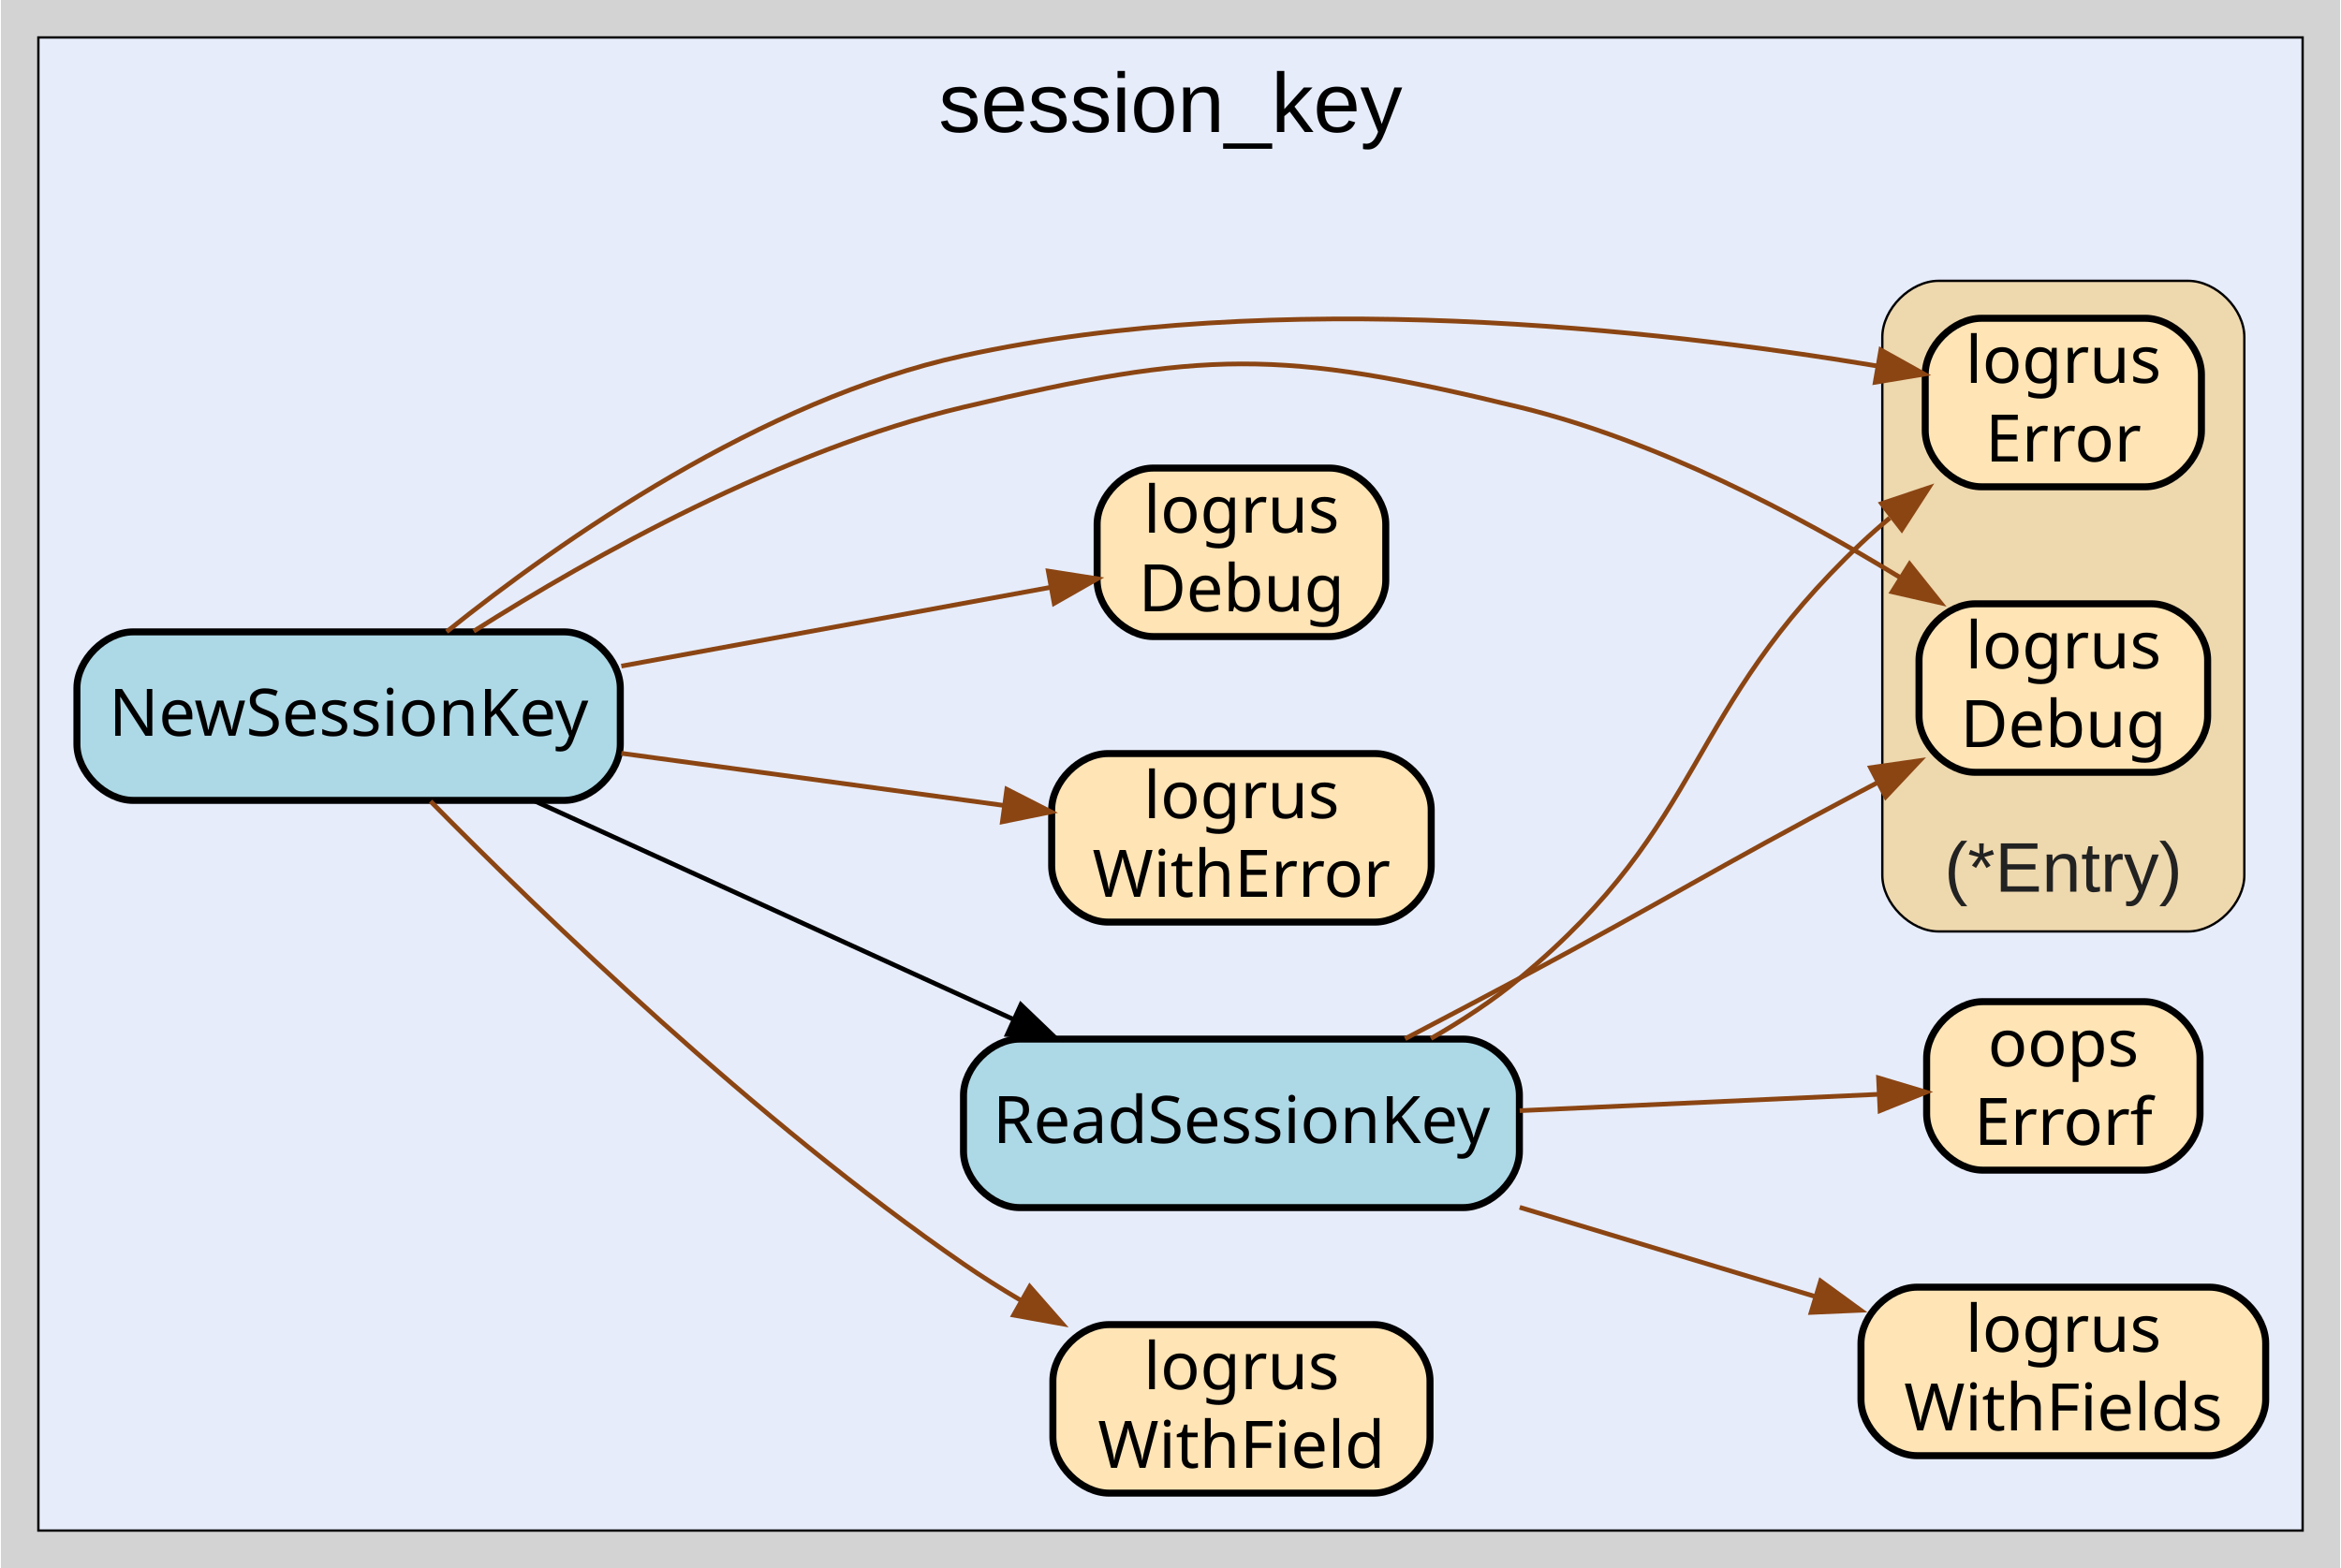
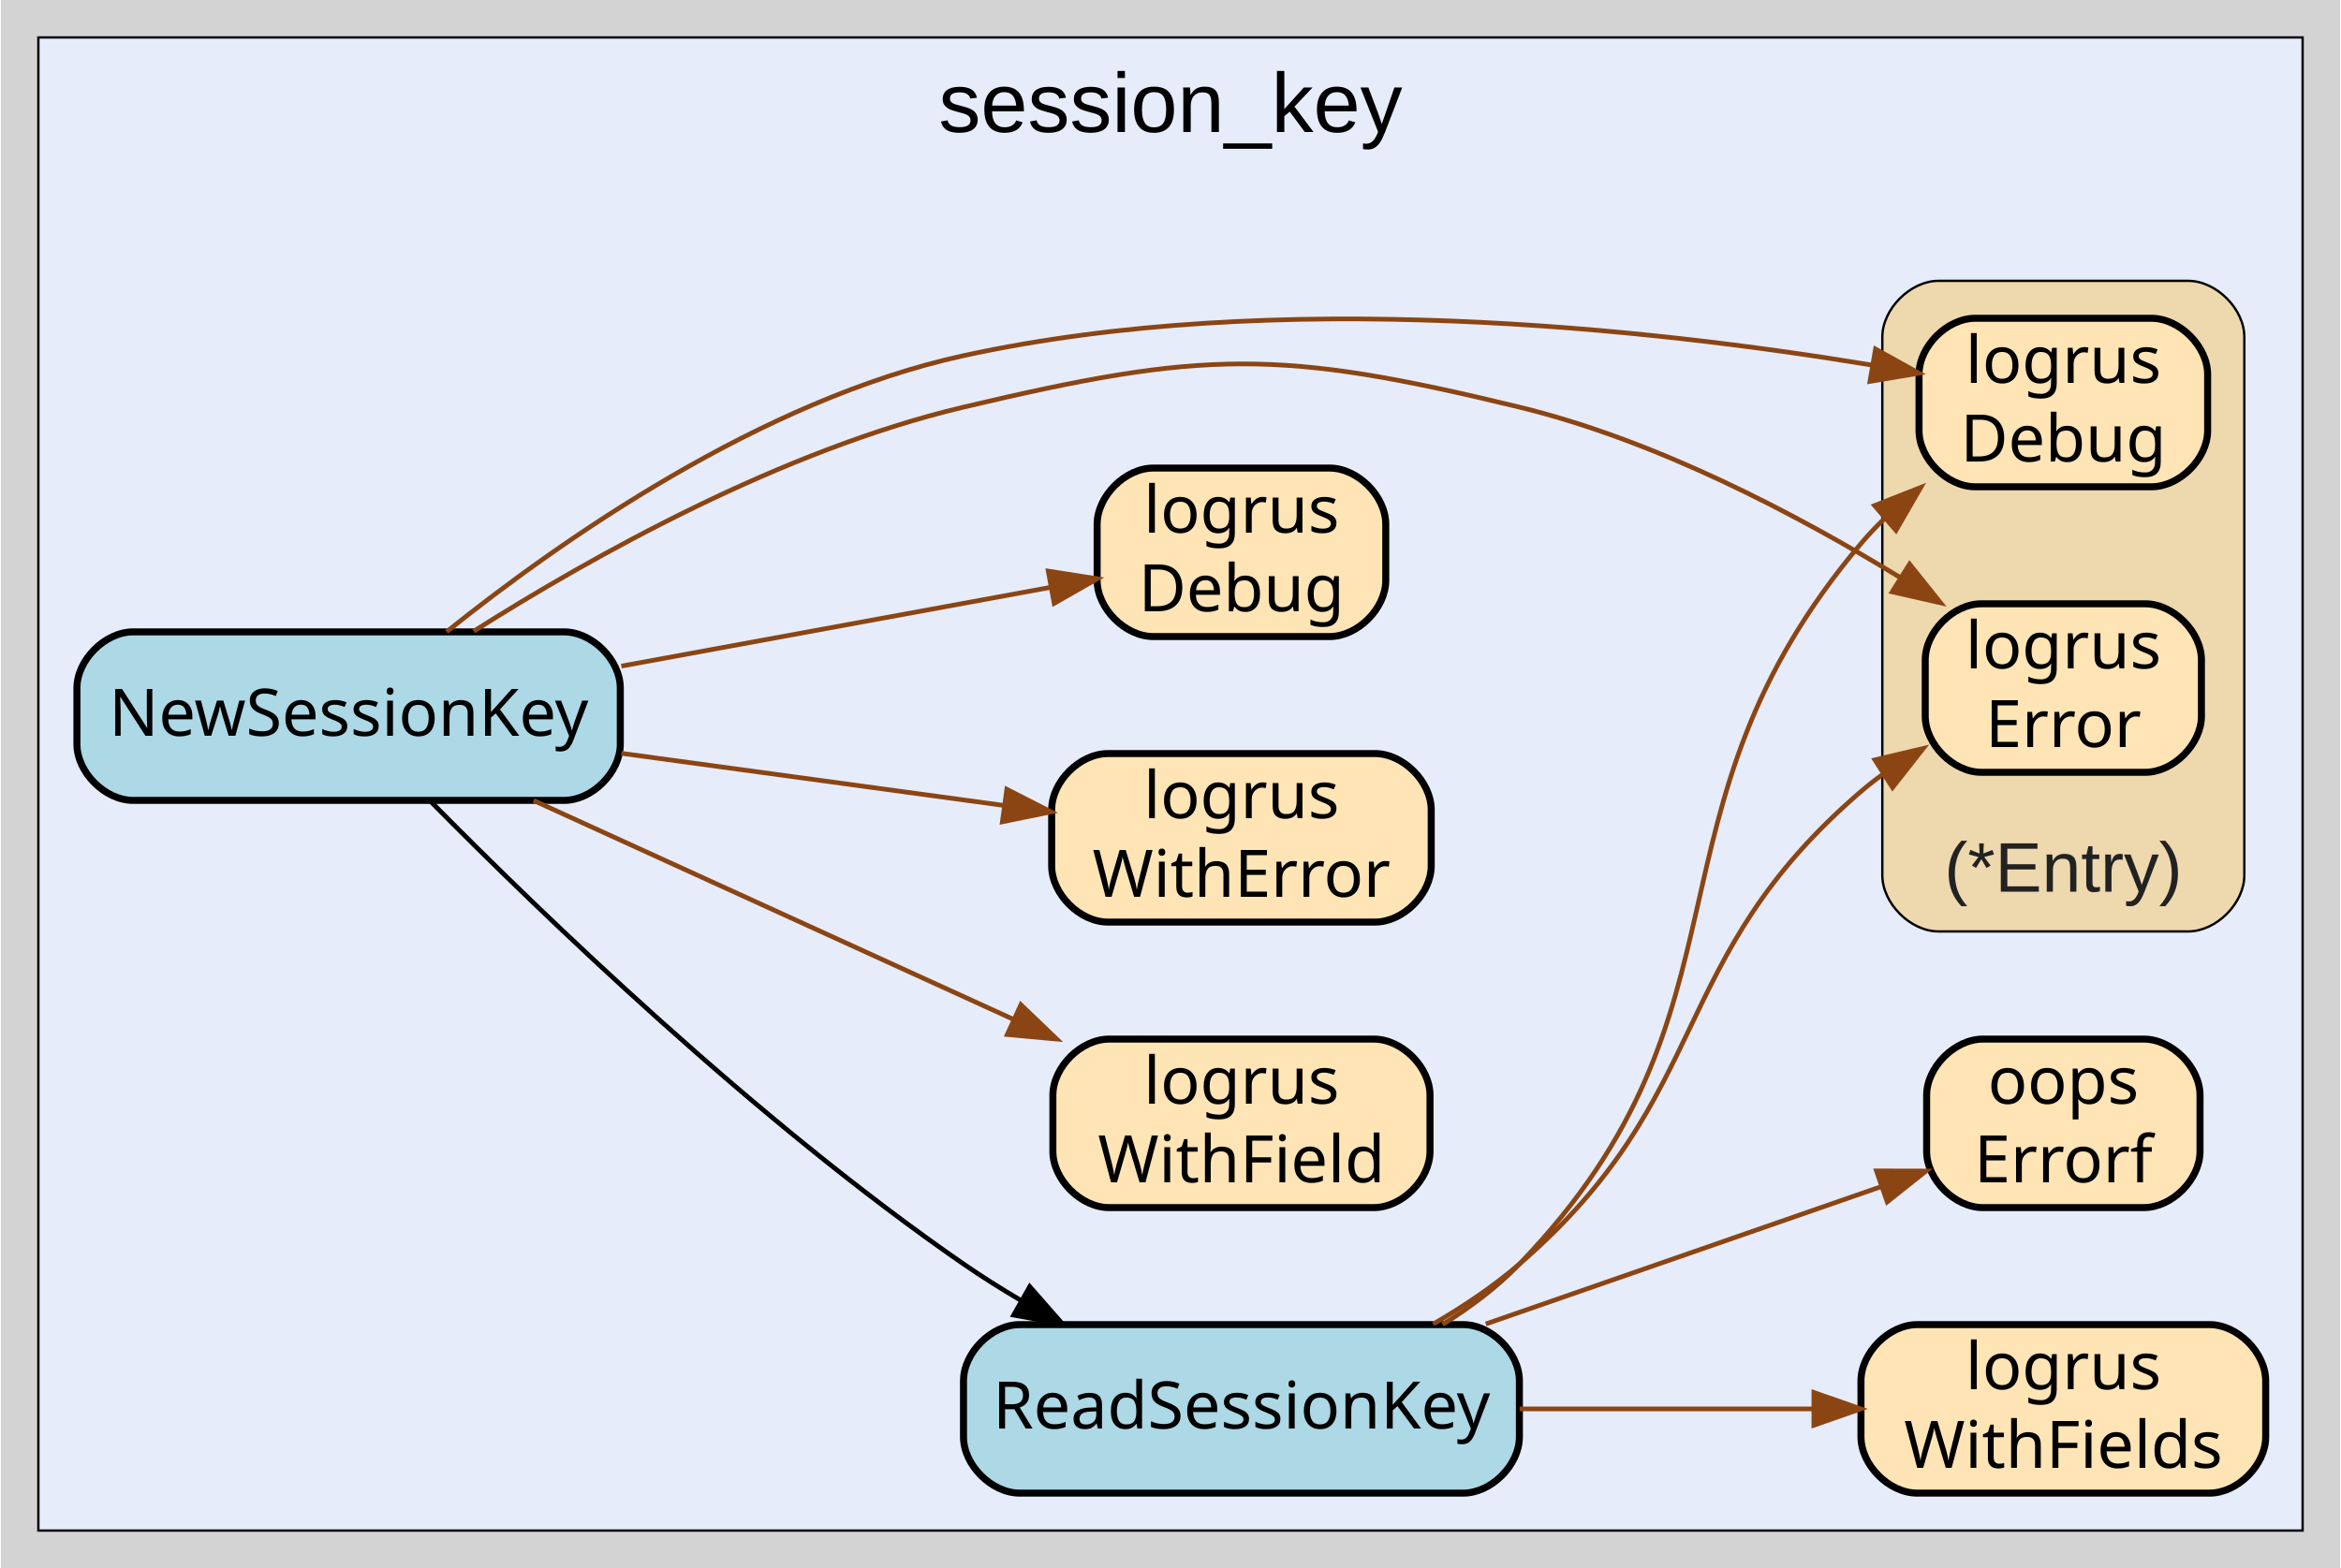
<svg xmlns="http://www.w3.org/2000/svg" xmlns:xlink="http://www.w3.org/1999/xlink" width="500pt" height="335pt" viewBox="0.00 0.00 499.61 335.00">
  <g id="graph0" class="graph" transform="scale(1 1) rotate(0) translate(0 335)">
    <polygon fill="#d3d3d3" stroke="transparent" points="0,0 0,-335 499.609,-335 499.609,0 0,0" />
    <g id="clust1" class="cluster">
      <polygon fill="#e6ecfa" stroke="#000000" stroke-width=".5" points="8,-8 8,-327 491.609,-327 491.609,-8 8,-8" />
      <text text-anchor="middle" x="249.804" y="-306.8" font-family="Arial" font-size="18.00" fill="#000000">session_key</text>
    </g>
    <g id="clust2" class="cluster">
      <g id="a_clust2">
        <a xlink:title="type: *github.com/sirupsen/logrus.Entry">
          <path fill="#eed8ae" stroke="#000000" stroke-width=".5" d="M413.839,-136C413.839,-136 467.16,-136 467.16,-136 473.16,-136 479.16,-142 479.16,-148 479.16,-148 479.16,-263 479.16,-263 479.16,-269 473.16,-275 467.16,-275 467.16,-275 413.839,-275 413.839,-275 407.839,-275 401.839,-269 401.839,-263 401.839,-263 401.839,-148 401.839,-148 401.839,-142 407.839,-136 413.839,-136" />
          <text text-anchor="middle" x="440.499" y="-144.5" font-family="Arial" font-size="15.00" fill="#222222">(*Entry)</text>
        </a>
      </g>
    </g>
    <g id="node1" class="node">
      <g id="a_node1">
-         <a xlink:title="github.com/go-i2p/common/session_key.NewSessionKey | defined in session_key_struct.go:29&#10;at session_key_struct.go:30: calling [github.com/sirupsen/logrus.WithField]&#10;at session_key_struct.go:31: calling [github.com/go-i2p/common/session_key.ReadSessionKey]&#10;at session_key_struct.go:33: calling [github.com/sirupsen/logrus.WithError]&#10;at session_key_struct.go:30: calling [(*github.com/sirupsen/logrus.Entry).Debug]&#10;at session_key_struct.go:33: calling [(*github.com/sirupsen/logrus.Entry).Error]&#10;at session_key_struct.go:37: calling [github.com/sirupsen/logrus.Debug]">
-           <path fill="#add8e6" stroke="#000000" stroke-width="1.5" d="M120.29,-200C120.29,-200 28.236,-200 28.236,-200 22.236,-200 16.236,-194 16.236,-188 16.236,-188 16.236,-176 16.236,-176 16.236,-170 22.236,-164 28.236,-164 28.236,-164 120.29,-164 120.29,-164 126.29,-164 132.29,-170 132.29,-176 132.29,-176 132.29,-188 132.29,-188 132.29,-194 126.29,-200 120.29,-200" />
-           <text text-anchor="middle" x="74.263" y="-177.8" font-family="Verdana" font-size="14.00" fill="#000000">NewSessionKey</text>
+         <a xlink:title="github.com/go-i2p/common/session_key.ReadSessionKey | defined in session_key_struct.go:44&#10;at session_key_struct.go:46: calling [github.com/sirupsen/logrus.WithFields]&#10;at session_key_struct.go:58: calling [github.com/sirupsen/logrus.WithFields]&#10;at session_key_struct.go:50: calling [(*github.com/sirupsen/logrus.Entry).Error]&#10;at session_key_struct.go:60: calling [(*github.com/sirupsen/logrus.Entry).Debug]&#10;at session_key_struct.go:51: calling [github.com/samber/oops.Errorf]">
+           <path fill="#add8e6" stroke="#000000" stroke-width="1.5" d="M312.322,-52C312.322,-52 217.594,-52 217.594,-52 211.594,-52 205.594,-46 205.594,-40 205.594,-40 205.594,-28 205.594,-28 205.594,-22 211.594,-16 217.594,-16 217.594,-16 312.322,-16 312.322,-16 318.322,-16 324.322,-22 324.322,-28 324.322,-28 324.322,-40 324.322,-40 324.322,-46 318.322,-52 312.322,-52" />
+           <text text-anchor="middle" x="264.958" y="-29.8" font-family="Verdana" font-size="14.00" fill="#000000">ReadSessionKey</text>
        </a>
      </g>
    </g>
    <g id="node2" class="node">
      <g id="a_node2">
-         <a xlink:title="github.com/sirupsen/logrus.WithField | defined in exported.go:69">
-           <path fill="#ffe4b5" stroke="#000000" stroke-width="1.5" d="M293.233,-52C293.233,-52 236.684,-52 236.684,-52 230.684,-52 224.684,-46 224.684,-40 224.684,-40 224.684,-28 224.684,-28 224.684,-22 230.684,-16 236.684,-16 236.684,-16 293.233,-16 293.233,-16 299.233,-16 305.233,-22 305.233,-28 305.233,-28 305.233,-40 305.233,-40 305.233,-46 299.233,-52 293.233,-52" />
-           <text text-anchor="middle" x="264.958" y="-38.2" font-family="Verdana" font-size="14.00" fill="#000000">logrus</text>
-           <text text-anchor="middle" x="264.958" y="-21.4" font-family="Verdana" font-size="14.00" fill="#000000">WithField</text>
+         <a xlink:title="github.com/sirupsen/logrus.WithFields | defined in exported.go:79">
+           <path fill="#ffe4b5" stroke="#000000" stroke-width="1.5" d="M471.719,-52C471.719,-52 409.28,-52 409.28,-52 403.28,-52 397.28,-46 397.28,-40 397.28,-40 397.28,-28 397.28,-28 397.28,-22 403.28,-16 409.28,-16 409.28,-16 471.719,-16 471.719,-16 477.719,-16 483.719,-22 483.719,-28 483.719,-28 483.719,-40 483.719,-40 483.719,-46 477.719,-52 471.719,-52" />
+           <text text-anchor="middle" x="440.499" y="-38.2" font-family="Verdana" font-size="14.00" fill="#000000">logrus</text>
+           <text text-anchor="middle" x="440.499" y="-21.4" font-family="Verdana" font-size="14.00" fill="#000000">WithFields</text>
        </a>
      </g>
    </g>
    <g id="edge1" class="edge">
      <g id="a_edge1">
-         <a xlink:title="at session_key_struct.go:30: calling [github.com/sirupsen/logrus.WithField]">
-           <path fill="none" stroke="#8b4513" d="M91.755,-163.809C115.852,-139.383 161.316,-95.532 205.526,-65 209.449,-62.291 213.639,-59.655 217.909,-57.138" />
-           <polygon fill="#8b4513" stroke="#8b4513" points="219.744,-60.121 226.728,-52.154 216.3,-54.027 219.744,-60.121" />
+         <a xlink:title="at session_key_struct.go:46: calling [github.com/sirupsen/logrus.WithFields]&#10;at session_key_struct.go:58: calling [github.com/sirupsen/logrus.WithFields]">
+           <path fill="none" stroke="#8b4513" d="M324.388,-34C344.716,-34 367.317,-34 387.136,-34" />
+           <polygon fill="#8b4513" stroke="#8b4513" points="387.22,-37.5 397.22,-34 387.22,-30.5 387.22,-37.5" />
        </a>
      </g>
    </g>
    <g id="node3" class="node">
      <g id="a_node3">
-         <a xlink:title="github.com/go-i2p/common/session_key.ReadSessionKey | defined in session_key_struct.go:44&#10;at session_key_struct.go:46: calling [github.com/sirupsen/logrus.WithFields]&#10;at session_key_struct.go:58: calling [github.com/sirupsen/logrus.WithFields]&#10;at session_key_struct.go:50: calling [(*github.com/sirupsen/logrus.Entry).Error]&#10;at session_key_struct.go:51: calling [github.com/samber/oops.Errorf]&#10;at session_key_struct.go:60: calling [(*github.com/sirupsen/logrus.Entry).Debug]">
-           <path fill="#add8e6" stroke="#000000" stroke-width="1.5" d="M312.322,-113C312.322,-113 217.594,-113 217.594,-113 211.594,-113 205.594,-107 205.594,-101 205.594,-101 205.594,-89 205.594,-89 205.594,-83 211.594,-77 217.594,-77 217.594,-77 312.322,-77 312.322,-77 318.322,-77 324.322,-83 324.322,-89 324.322,-89 324.322,-101 324.322,-101 324.322,-107 318.322,-113 312.322,-113" />
-           <text text-anchor="middle" x="264.958" y="-90.8" font-family="Verdana" font-size="14.00" fill="#000000">ReadSessionKey</text>
+         <a xlink:title="github.com/samber/oops.Errorf | defined in oops.go:34">
+           <path fill="#ffe4b5" stroke="#000000" stroke-width="1.5" d="M457.695,-113C457.695,-113 423.304,-113 423.304,-113 417.304,-113 411.304,-107 411.304,-101 411.304,-101 411.304,-89 411.304,-89 411.304,-83 417.304,-77 423.304,-77 423.304,-77 457.695,-77 457.695,-77 463.695,-77 469.695,-83 469.695,-89 469.695,-89 469.695,-101 469.695,-101 469.695,-107 463.695,-113 457.695,-113" />
+           <text text-anchor="middle" x="440.499" y="-99.2" font-family="Verdana" font-size="14.00" fill="#000000">oops</text>
+           <text text-anchor="middle" x="440.499" y="-82.4" font-family="Verdana" font-size="14.00" fill="#000000">Errorf</text>
+         </a>
+       </g>
+     </g>
+     <g id="edge7" class="edge">
+       <g id="a_edge7">
+         <a xlink:title="at session_key_struct.go:51: calling [github.com/samber/oops.Errorf]">
+           <path fill="none" stroke="#8b4513" d="M317.151,-52.137C344.274,-61.562 376.853,-72.883 401.717,-81.523" />
+           <polygon fill="#8b4513" stroke="#8b4513" points="400.585,-84.835 411.18,-84.811 402.882,-78.223 400.585,-84.835" />
+         </a>
+       </g>
+     </g>
+     <g id="node8" class="node">
+       <g id="a_node8">
+         <a xlink:title="(*github.com/sirupsen/logrus.Entry).Error | defined in entry.go:332">
+           <path fill="#ffe4b5" stroke="#000000" stroke-width="1.5" d="M457.995,-206C457.995,-206 423.004,-206 423.004,-206 417.004,-206 411.004,-200 411.004,-194 411.004,-194 411.004,-182 411.004,-182 411.004,-176 417.004,-170 423.004,-170 423.004,-170 457.995,-170 457.995,-170 463.995,-170 469.995,-176 469.995,-182 469.995,-182 469.995,-194 469.995,-194 469.995,-200 463.995,-206 457.995,-206" />
+           <text text-anchor="middle" x="440.499" y="-192.2" font-family="Verdana" font-size="14.00" fill="#000000">logrus</text>
+           <text text-anchor="middle" x="440.499" y="-175.4" font-family="Verdana" font-size="14.00" fill="#000000">Error</text>
+         </a>
+       </g>
+     </g>
+     <g id="edge2" class="edge">
+       <g id="a_edge2">
+         <a xlink:title="at session_key_struct.go:50: calling [(*github.com/sirupsen/logrus.Entry).Error]">
+           <path fill="none" stroke="#8b4513" d="M305.907,-52.116C312.428,-55.893 318.844,-60.205 324.39,-65 366.289,-101.223 355.33,-129.964 397.39,-166 398.873,-167.271 400.443,-168.493 402.071,-169.663" />
+           <polygon fill="#8b4513" stroke="#8b4513" points="400.254,-172.656 410.567,-175.086 404.02,-166.755 400.254,-172.656" />
+         </a>
+       </g>
+     </g>
+     <g id="node9" class="node">
+       <g id="a_node9">
+         <a xlink:title="(*github.com/sirupsen/logrus.Entry).Debug | defined in entry.go:312">
+           <path fill="#ffe4b5" stroke="#000000" stroke-width="1.5" d="M459.321,-267C459.321,-267 421.677,-267 421.677,-267 415.677,-267 409.677,-261 409.677,-255 409.677,-255 409.677,-243 409.677,-243 409.677,-237 415.677,-231 421.677,-231 421.677,-231 459.321,-231 459.321,-231 465.321,-231 471.321,-237 471.321,-243 471.321,-243 471.321,-255 471.321,-255 471.321,-261 465.321,-267 459.321,-267" />
+           <text text-anchor="middle" x="440.499" y="-253.2" font-family="Verdana" font-size="14.00" fill="#000000">logrus</text>
+           <text text-anchor="middle" x="440.499" y="-236.4" font-family="Verdana" font-size="14.00" fill="#000000">Debug</text>
+         </a>
+       </g>
+     </g>
+     <g id="edge3" class="edge">
+       <g id="a_edge3">
+         <a xlink:title="at session_key_struct.go:60: calling [(*github.com/sirupsen/logrus.Entry).Debug]">
+           <path fill="none" stroke="#8b4513" d="M307.916,-52.031C313.905,-55.74 319.628,-60.053 324.39,-65 376.919,-119.571 348.435,-161.201 397.39,-219 398.874,-220.752 400.484,-222.451 402.18,-224.088" />
+           <polygon fill="#8b4513" stroke="#8b4513" points="400.183,-226.988 410.046,-230.859 404.75,-221.682 400.183,-226.988" />
+         </a>
+       </g>
+     </g>
+     <g id="node4" class="node">
+       <g id="a_node4">
+         <a xlink:title="github.com/go-i2p/common/session_key.NewSessionKey | defined in session_key_struct.go:29&#10;at session_key_struct.go:31: calling [github.com/go-i2p/common/session_key.ReadSessionKey]&#10;at session_key_struct.go:33: calling [github.com/sirupsen/logrus.WithError]&#10;at session_key_struct.go:33: calling [(*github.com/sirupsen/logrus.Entry).Error]&#10;at session_key_struct.go:30: calling [github.com/sirupsen/logrus.WithField]&#10;at session_key_struct.go:30: calling [(*github.com/sirupsen/logrus.Entry).Debug]&#10;at session_key_struct.go:37: calling [github.com/sirupsen/logrus.Debug]">
+           <path fill="#add8e6" stroke="#000000" stroke-width="1.5" d="M120.29,-200C120.29,-200 28.236,-200 28.236,-200 22.236,-200 16.236,-194 16.236,-188 16.236,-188 16.236,-176 16.236,-176 16.236,-170 22.236,-164 28.236,-164 28.236,-164 120.29,-164 120.29,-164 126.29,-164 132.29,-170 132.29,-176 132.29,-176 132.29,-188 132.29,-188 132.29,-194 126.29,-200 120.29,-200" />
+           <text text-anchor="middle" x="74.263" y="-177.8" font-family="Verdana" font-size="14.00" fill="#000000">NewSessionKey</text>
        </a>
      </g>
    </g>
    <g id="edge4" class="edge">
      <g id="a_edge4">
        <a xlink:title="at session_key_struct.go:31: calling [github.com/go-i2p/common/session_key.ReadSessionKey]">
-           <path fill="none" stroke="#000000" d="M113.775,-163.974C143.563,-150.384 184.576,-131.672 216.37,-117.167" />
-           <polygon fill="#000000" stroke="#000000" points="217.851,-120.338 225.496,-113.003 214.946,-113.97 217.851,-120.338" />
+           <path fill="none" stroke="#000000" d="M91.755,-163.809C115.852,-139.383 161.316,-95.532 205.526,-65 209.449,-62.291 213.639,-59.655 217.909,-57.138" />
+           <polygon fill="#000000" stroke="#000000" points="219.744,-60.121 226.728,-52.154 216.3,-54.027 219.744,-60.121" />
+         </a>
+       </g>
+     </g>
+     <g id="node5" class="node">
+       <g id="a_node5">
+         <a xlink:title="github.com/sirupsen/logrus.WithField | defined in exported.go:69">
+           <path fill="#ffe4b5" stroke="#000000" stroke-width="1.5" d="M293.233,-113C293.233,-113 236.684,-113 236.684,-113 230.684,-113 224.684,-107 224.684,-101 224.684,-101 224.684,-89 224.684,-89 224.684,-83 230.684,-77 236.684,-77 236.684,-77 293.233,-77 293.233,-77 299.233,-77 305.233,-83 305.233,-89 305.233,-89 305.233,-101 305.233,-101 305.233,-107 299.233,-113 293.233,-113" />
+           <text text-anchor="middle" x="264.958" y="-99.2" font-family="Verdana" font-size="14.00" fill="#000000">logrus</text>
+           <text text-anchor="middle" x="264.958" y="-82.4" font-family="Verdana" font-size="14.00" fill="#000000">WithField</text>
+         </a>
+       </g>
+     </g>
+     <g id="edge8" class="edge">
+       <g id="a_edge8">
+         <a xlink:title="at session_key_struct.go:30: calling [github.com/sirupsen/logrus.WithField]">
+           <path fill="none" stroke="#8b4513" d="M113.775,-163.974C143.563,-150.384 184.576,-131.672 216.37,-117.167" />
+           <polygon fill="#8b4513" stroke="#8b4513" points="217.851,-120.338 225.496,-113.003 214.946,-113.97 217.851,-120.338" />
        </a>
      </g>
    </g>
    <g id="node6" class="node">
      <g id="a_node6">
        <a xlink:title="github.com/sirupsen/logrus.WithError | defined in exported.go:55">
          <path fill="#ffe4b5" stroke="#000000" stroke-width="1.5" d="M293.49,-174C293.49,-174 236.427,-174 236.427,-174 230.427,-174 224.427,-168 224.427,-162 224.427,-162 224.427,-150 224.427,-150 224.427,-144 230.427,-138 236.427,-138 236.427,-138 293.49,-138 293.49,-138 299.49,-138 305.49,-144 305.49,-150 305.49,-150 305.49,-162 305.49,-162 305.49,-168 299.49,-174 293.49,-174" />
          <text text-anchor="middle" x="264.958" y="-160.2" font-family="Verdana" font-size="14.00" fill="#000000">logrus</text>
          <text text-anchor="middle" x="264.958" y="-143.4" font-family="Verdana" font-size="14.00" fill="#000000">WithError</text>
        </a>
      </g>
    </g>
    <g id="edge5" class="edge">
      <g id="a_edge5">
        <a xlink:title="at session_key_struct.go:33: calling [github.com/sirupsen/logrus.WithError]">
          <path fill="none" stroke="#8b4513" d="M132.514,-174.058C158.602,-170.501 189.081,-166.345 214.219,-162.918" />
          <polygon fill="#8b4513" stroke="#8b4513" points="214.844,-166.365 224.279,-161.546 213.898,-159.429 214.844,-166.365" />
        </a>
      </g>
    </g>
    <g id="node7" class="node">
      <g id="a_node7">
        <a xlink:title="github.com/sirupsen/logrus.Debug | defined in exported.go:98">
          <path fill="#ffe4b5" stroke="#000000" stroke-width="1.5" d="M283.78,-235C283.78,-235 246.136,-235 246.136,-235 240.136,-235 234.136,-229 234.136,-223 234.136,-223 234.136,-211 234.136,-211 234.136,-205 240.136,-199 246.136,-199 246.136,-199 283.78,-199 283.78,-199 289.78,-199 295.78,-205 295.78,-211 295.78,-211 295.78,-223 295.78,-223 295.78,-229 289.78,-235 283.78,-235" />
          <text text-anchor="middle" x="264.958" y="-221.2" font-family="Verdana" font-size="14.00" fill="#000000">logrus</text>
          <text text-anchor="middle" x="264.958" y="-204.4" font-family="Verdana" font-size="14.00" fill="#000000">Debug</text>
        </a>
      </g>
    </g>
    <g id="edge10" class="edge">
      <g id="a_edge10">
        <a xlink:title="at session_key_struct.go:37: calling [github.com/sirupsen/logrus.Debug]">
          <path fill="none" stroke="#8b4513" d="M132.514,-192.691C162.103,-198.122 197.338,-204.589 224.025,-209.487" />
          <polygon fill="#8b4513" stroke="#8b4513" points="223.7,-212.986 234.167,-211.349 224.963,-206.101 223.7,-212.986" />
        </a>
      </g>
    </g>
-     <g id="node8" class="node">
-       <g id="a_node8">
-         <a xlink:title="(*github.com/sirupsen/logrus.Entry).Debug | defined in entry.go:312">
-           <path fill="#ffe4b5" stroke="#000000" stroke-width="1.5" d="M459.321,-206C459.321,-206 421.677,-206 421.677,-206 415.677,-206 409.677,-200 409.677,-194 409.677,-194 409.677,-182 409.677,-182 409.677,-176 415.677,-170 421.677,-170 421.677,-170 459.321,-170 459.321,-170 465.321,-170 471.321,-176 471.321,-182 471.321,-182 471.321,-194 471.321,-194 471.321,-200 465.321,-206 459.321,-206" />
-           <text text-anchor="middle" x="440.499" y="-192.2" font-family="Verdana" font-size="14.00" fill="#000000">logrus</text>
-           <text text-anchor="middle" x="440.499" y="-175.4" font-family="Verdana" font-size="14.00" fill="#000000">Debug</text>
-         </a>
-       </g>
-     </g>
    <g id="edge6" class="edge">
      <g id="a_edge6">
-         <a xlink:title="at session_key_struct.go:30: calling [(*github.com/sirupsen/logrus.Entry).Debug]">
+         <a xlink:title="at session_key_struct.go:33: calling [(*github.com/sirupsen/logrus.Entry).Error]">
          <path fill="none" stroke="#8b4513" d="M100.98,-200.14C126.536,-216.315 166.81,-238.814 205.526,-248 256.928,-260.195 273.057,-260.479 324.39,-248 353.457,-240.934 383.379,-225.233 405.567,-211.665" />
          <polygon fill="#8b4513" stroke="#8b4513" points="407.661,-214.483 414.275,-206.206 403.943,-208.552 407.661,-214.483" />
        </a>
      </g>
    </g>
-     <g id="node9" class="node">
-       <g id="a_node9">
-         <a xlink:title="(*github.com/sirupsen/logrus.Entry).Error | defined in entry.go:332">
-           <path fill="#ffe4b5" stroke="#000000" stroke-width="1.5" d="M457.995,-267C457.995,-267 423.004,-267 423.004,-267 417.004,-267 411.004,-261 411.004,-255 411.004,-255 411.004,-243 411.004,-243 411.004,-237 417.004,-231 423.004,-231 423.004,-231 457.995,-231 457.995,-231 463.995,-231 469.995,-237 469.995,-243 469.995,-243 469.995,-255 469.995,-255 469.995,-261 463.995,-267 457.995,-267" />
-           <text text-anchor="middle" x="440.499" y="-253.2" font-family="Verdana" font-size="14.00" fill="#000000">logrus</text>
-           <text text-anchor="middle" x="440.499" y="-236.4" font-family="Verdana" font-size="14.00" fill="#000000">Error</text>
-         </a>
-       </g>
-     </g>
    <g id="edge9" class="edge">
      <g id="a_edge9">
-         <a xlink:title="at session_key_struct.go:33: calling [(*github.com/sirupsen/logrus.Entry).Error]">
-           <path fill="none" stroke="#8b4513" d="M95.198,-200.03C119.697,-219.677 162.423,-249.572 205.526,-259 272.832,-273.722 353.497,-264.692 400.668,-256.825" />
-           <polygon fill="#8b4513" stroke="#8b4513" points="401.522,-260.23 410.776,-255.071 400.325,-253.333 401.522,-260.23" />
-         </a>
-       </g>
-     </g>
-     <g id="node4" class="node">
-       <g id="a_node4">
-         <a xlink:title="github.com/sirupsen/logrus.WithFields | defined in exported.go:79">
-           <path fill="#ffe4b5" stroke="#000000" stroke-width="1.5" d="M471.719,-60C471.719,-60 409.28,-60 409.28,-60 403.28,-60 397.28,-54 397.28,-48 397.28,-48 397.28,-36 397.28,-36 397.28,-30 403.28,-24 409.28,-24 409.28,-24 471.719,-24 471.719,-24 477.719,-24 483.719,-30 483.719,-36 483.719,-36 483.719,-48 483.719,-48 483.719,-54 477.719,-60 471.719,-60" />
-           <text text-anchor="middle" x="440.499" y="-46.2" font-family="Verdana" font-size="14.00" fill="#000000">logrus</text>
-           <text text-anchor="middle" x="440.499" y="-29.4" font-family="Verdana" font-size="14.00" fill="#000000">WithFields</text>
-         </a>
-       </g>
-     </g>
-     <g id="edge2" class="edge">
-       <g id="a_edge2">
-         <a xlink:title="at session_key_struct.go:46: calling [github.com/sirupsen/logrus.WithFields]&#10;at session_key_struct.go:58: calling [github.com/sirupsen/logrus.WithFields]">
-           <path fill="none" stroke="#8b4513" d="M324.388,-77.057C344.81,-70.891 367.524,-64.033 387.408,-58.029" />
-           <polygon fill="#8b4513" stroke="#8b4513" points="388.658,-61.308 397.22,-55.067 386.635,-54.607 388.658,-61.308" />
-         </a>
-       </g>
-     </g>
-     <g id="node5" class="node">
-       <g id="a_node5">
-         <a xlink:title="github.com/samber/oops.Errorf | defined in oops.go:34">
-           <path fill="#ffe4b5" stroke="#000000" stroke-width="1.5" d="M457.695,-121C457.695,-121 423.304,-121 423.304,-121 417.304,-121 411.304,-115 411.304,-109 411.304,-109 411.304,-97 411.304,-97 411.304,-91 417.304,-85 423.304,-85 423.304,-85 457.695,-85 457.695,-85 463.695,-85 469.695,-91 469.695,-97 469.695,-97 469.695,-109 469.695,-109 469.695,-115 463.695,-121 457.695,-121" />
-           <text text-anchor="middle" x="440.499" y="-107.2" font-family="Verdana" font-size="14.00" fill="#000000">oops</text>
-           <text text-anchor="middle" x="440.499" y="-90.4" font-family="Verdana" font-size="14.00" fill="#000000">Errorf</text>
-         </a>
-       </g>
-     </g>
-     <g id="edge7" class="edge">
-       <g id="a_edge7">
-         <a xlink:title="at session_key_struct.go:51: calling [github.com/samber/oops.Errorf]">
-           <path fill="none" stroke="#8b4513" d="M324.388,-97.708C349.633,-98.859 378.382,-100.169 400.957,-101.198" />
-           <polygon fill="#8b4513" stroke="#8b4513" points="401.031,-104.705 411.18,-101.664 401.349,-97.712 401.031,-104.705" />
-         </a>
-       </g>
-     </g>
-     <g id="edge8" class="edge">
-       <g id="a_edge8">
-         <a xlink:title="at session_key_struct.go:60: calling [(*github.com/sirupsen/logrus.Entry).Debug]">
-           <path fill="none" stroke="#8b4513" d="M299.904,-113.076C307.963,-117.287 316.488,-121.775 324.39,-126 357.015,-143.445 364.688,-148.701 397.39,-166 398.518,-166.597 399.664,-167.2 400.822,-167.807" />
-           <polygon fill="#8b4513" stroke="#8b4513" points="399.339,-170.981 409.827,-172.487 402.567,-164.77 399.339,-170.981" />
-         </a>
-       </g>
-     </g>
-     <g id="edge3" class="edge">
-       <g id="a_edge3">
-         <a xlink:title="at session_key_struct.go:50: calling [(*github.com/sirupsen/logrus.Entry).Error]">
-           <path fill="none" stroke="#8b4513" d="M305.435,-113.127C312.081,-116.925 318.66,-121.242 324.39,-126 364.814,-159.571 359.181,-182.928 397.39,-219 399.305,-220.807 401.336,-222.589 403.433,-224.327" />
-           <polygon fill="#8b4513" stroke="#8b4513" points="401.696,-227.41 411.74,-230.781 405.99,-221.882 401.696,-227.41" />
+         <a xlink:title="at session_key_struct.go:30: calling [(*github.com/sirupsen/logrus.Entry).Debug]">
+           <path fill="none" stroke="#8b4513" d="M95.198,-200.03C119.697,-219.677 162.423,-249.572 205.526,-259 272.416,-273.631 352.5,-264.803 399.789,-256.971" />
+           <polygon fill="#8b4513" stroke="#8b4513" points="400.39,-260.42 409.651,-255.273 399.202,-253.521 400.39,-260.42" />
        </a>
      </g>
    </g>
  </g>
</svg>
